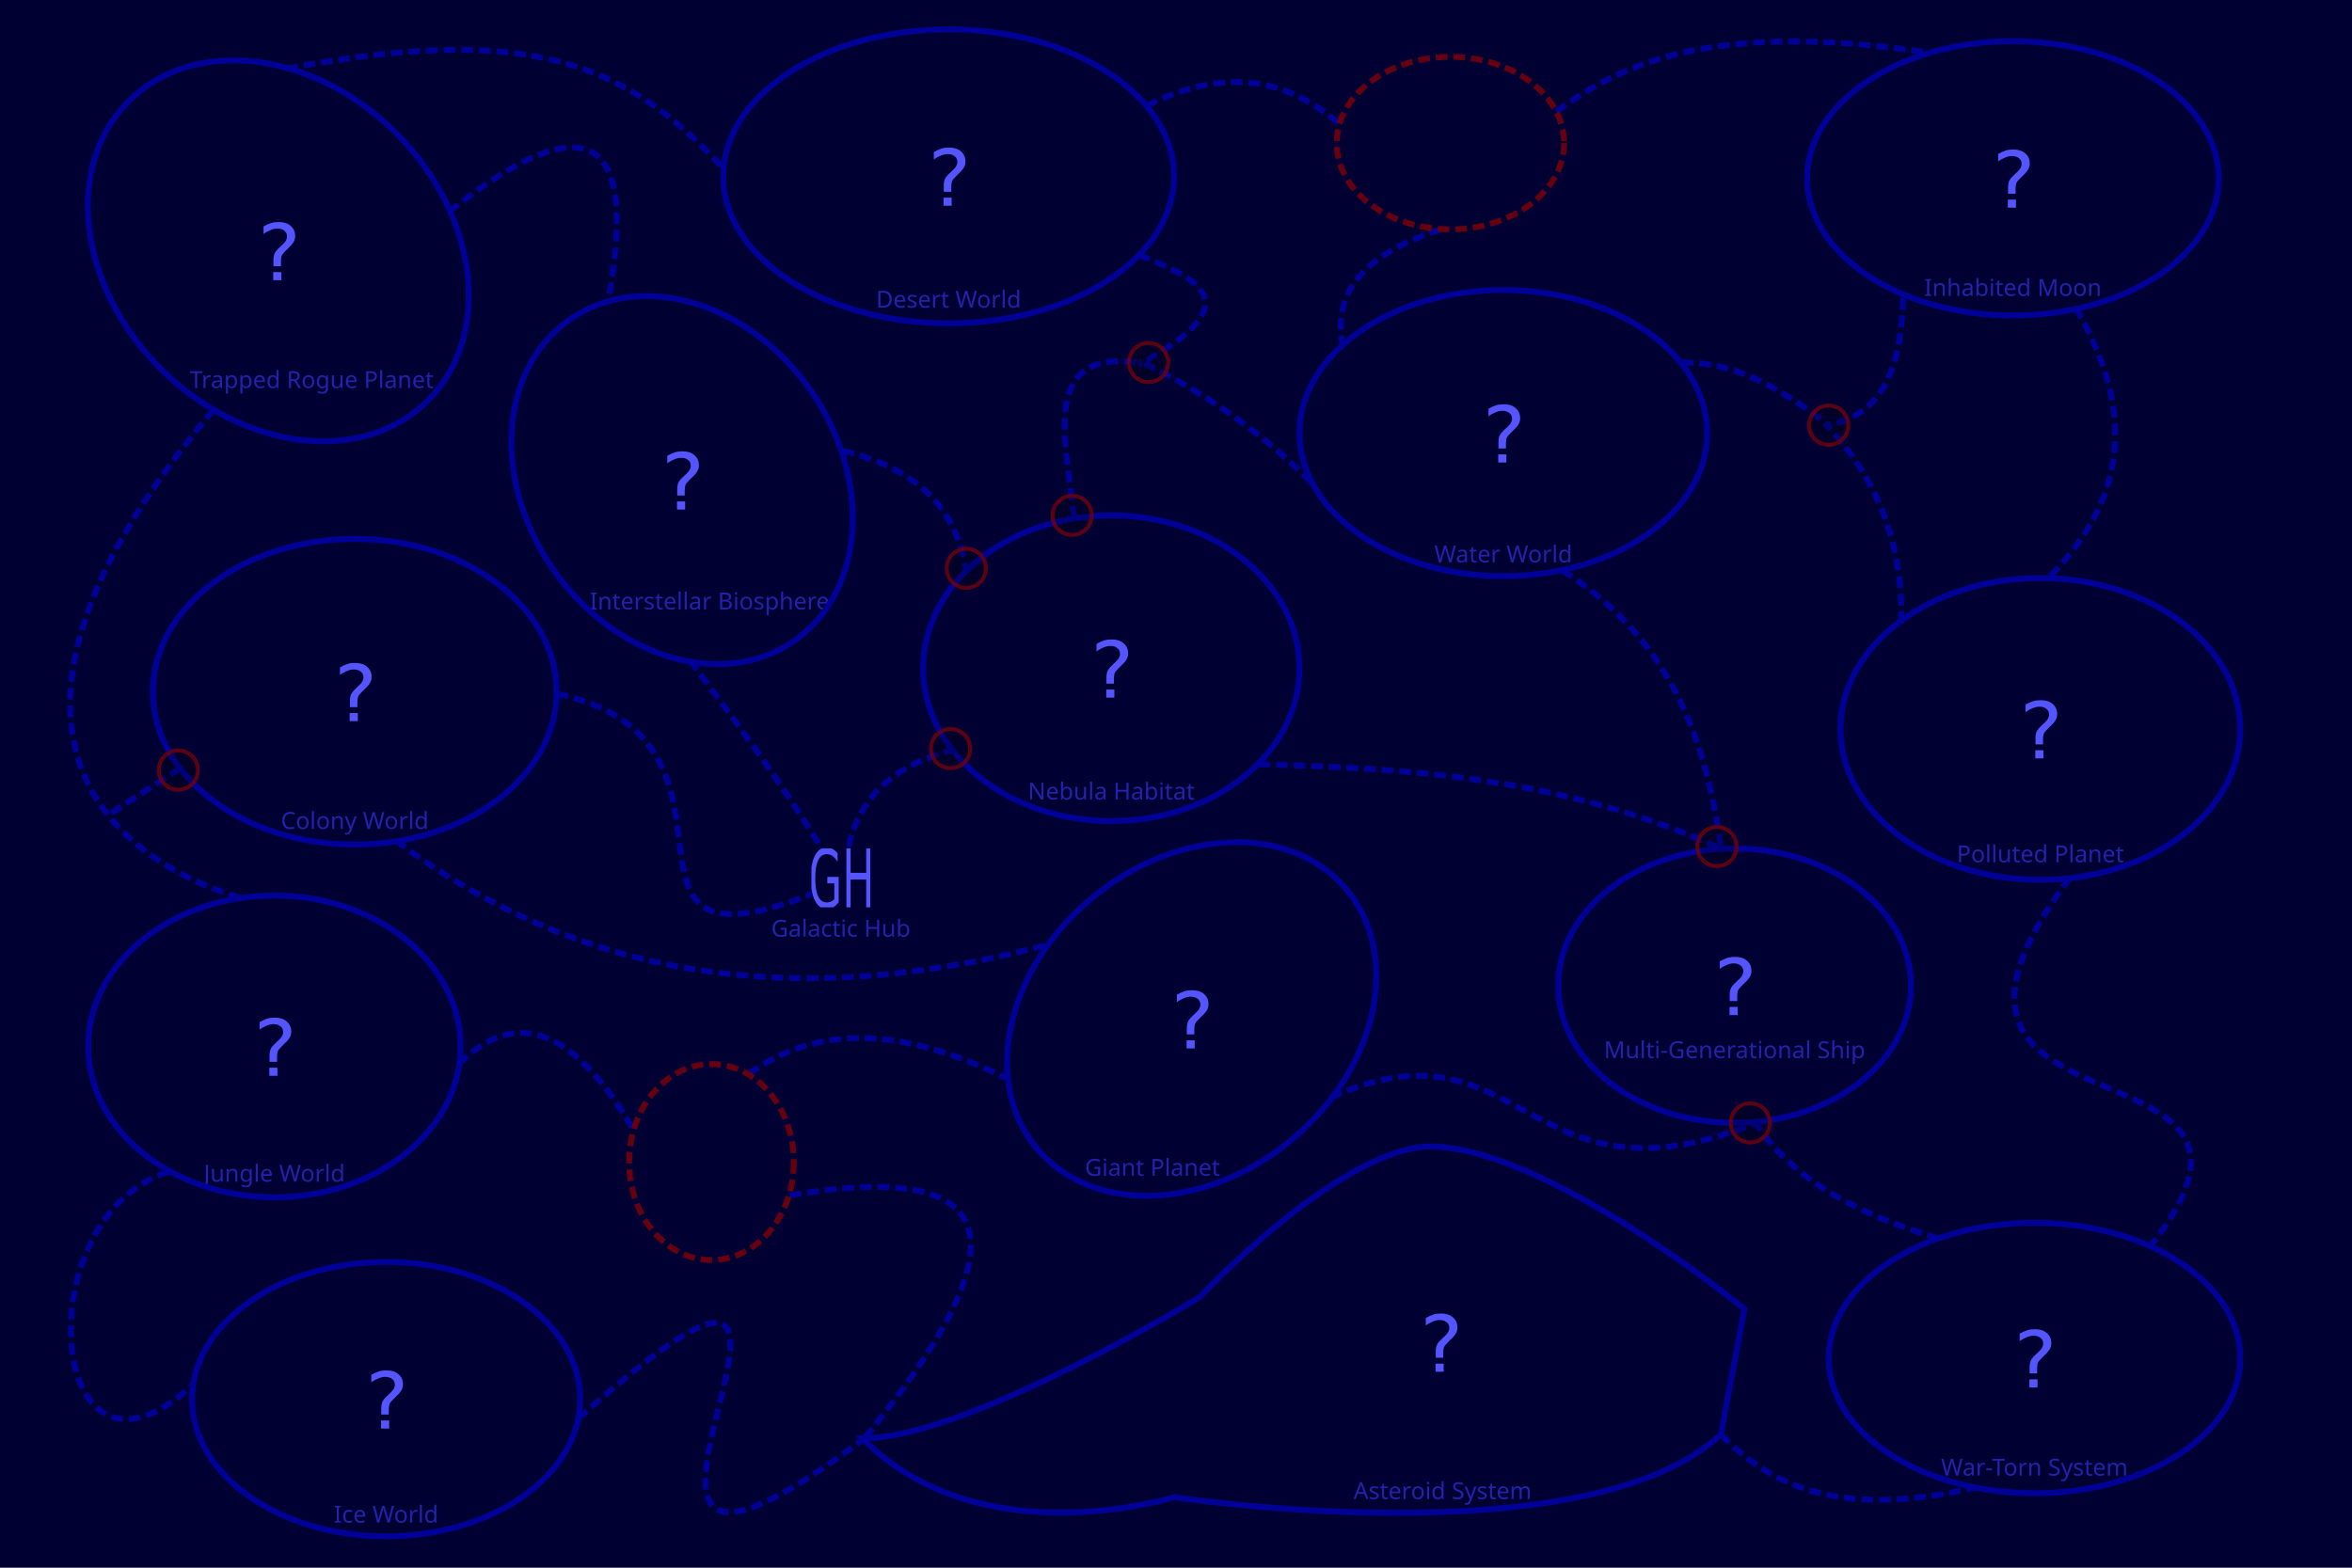
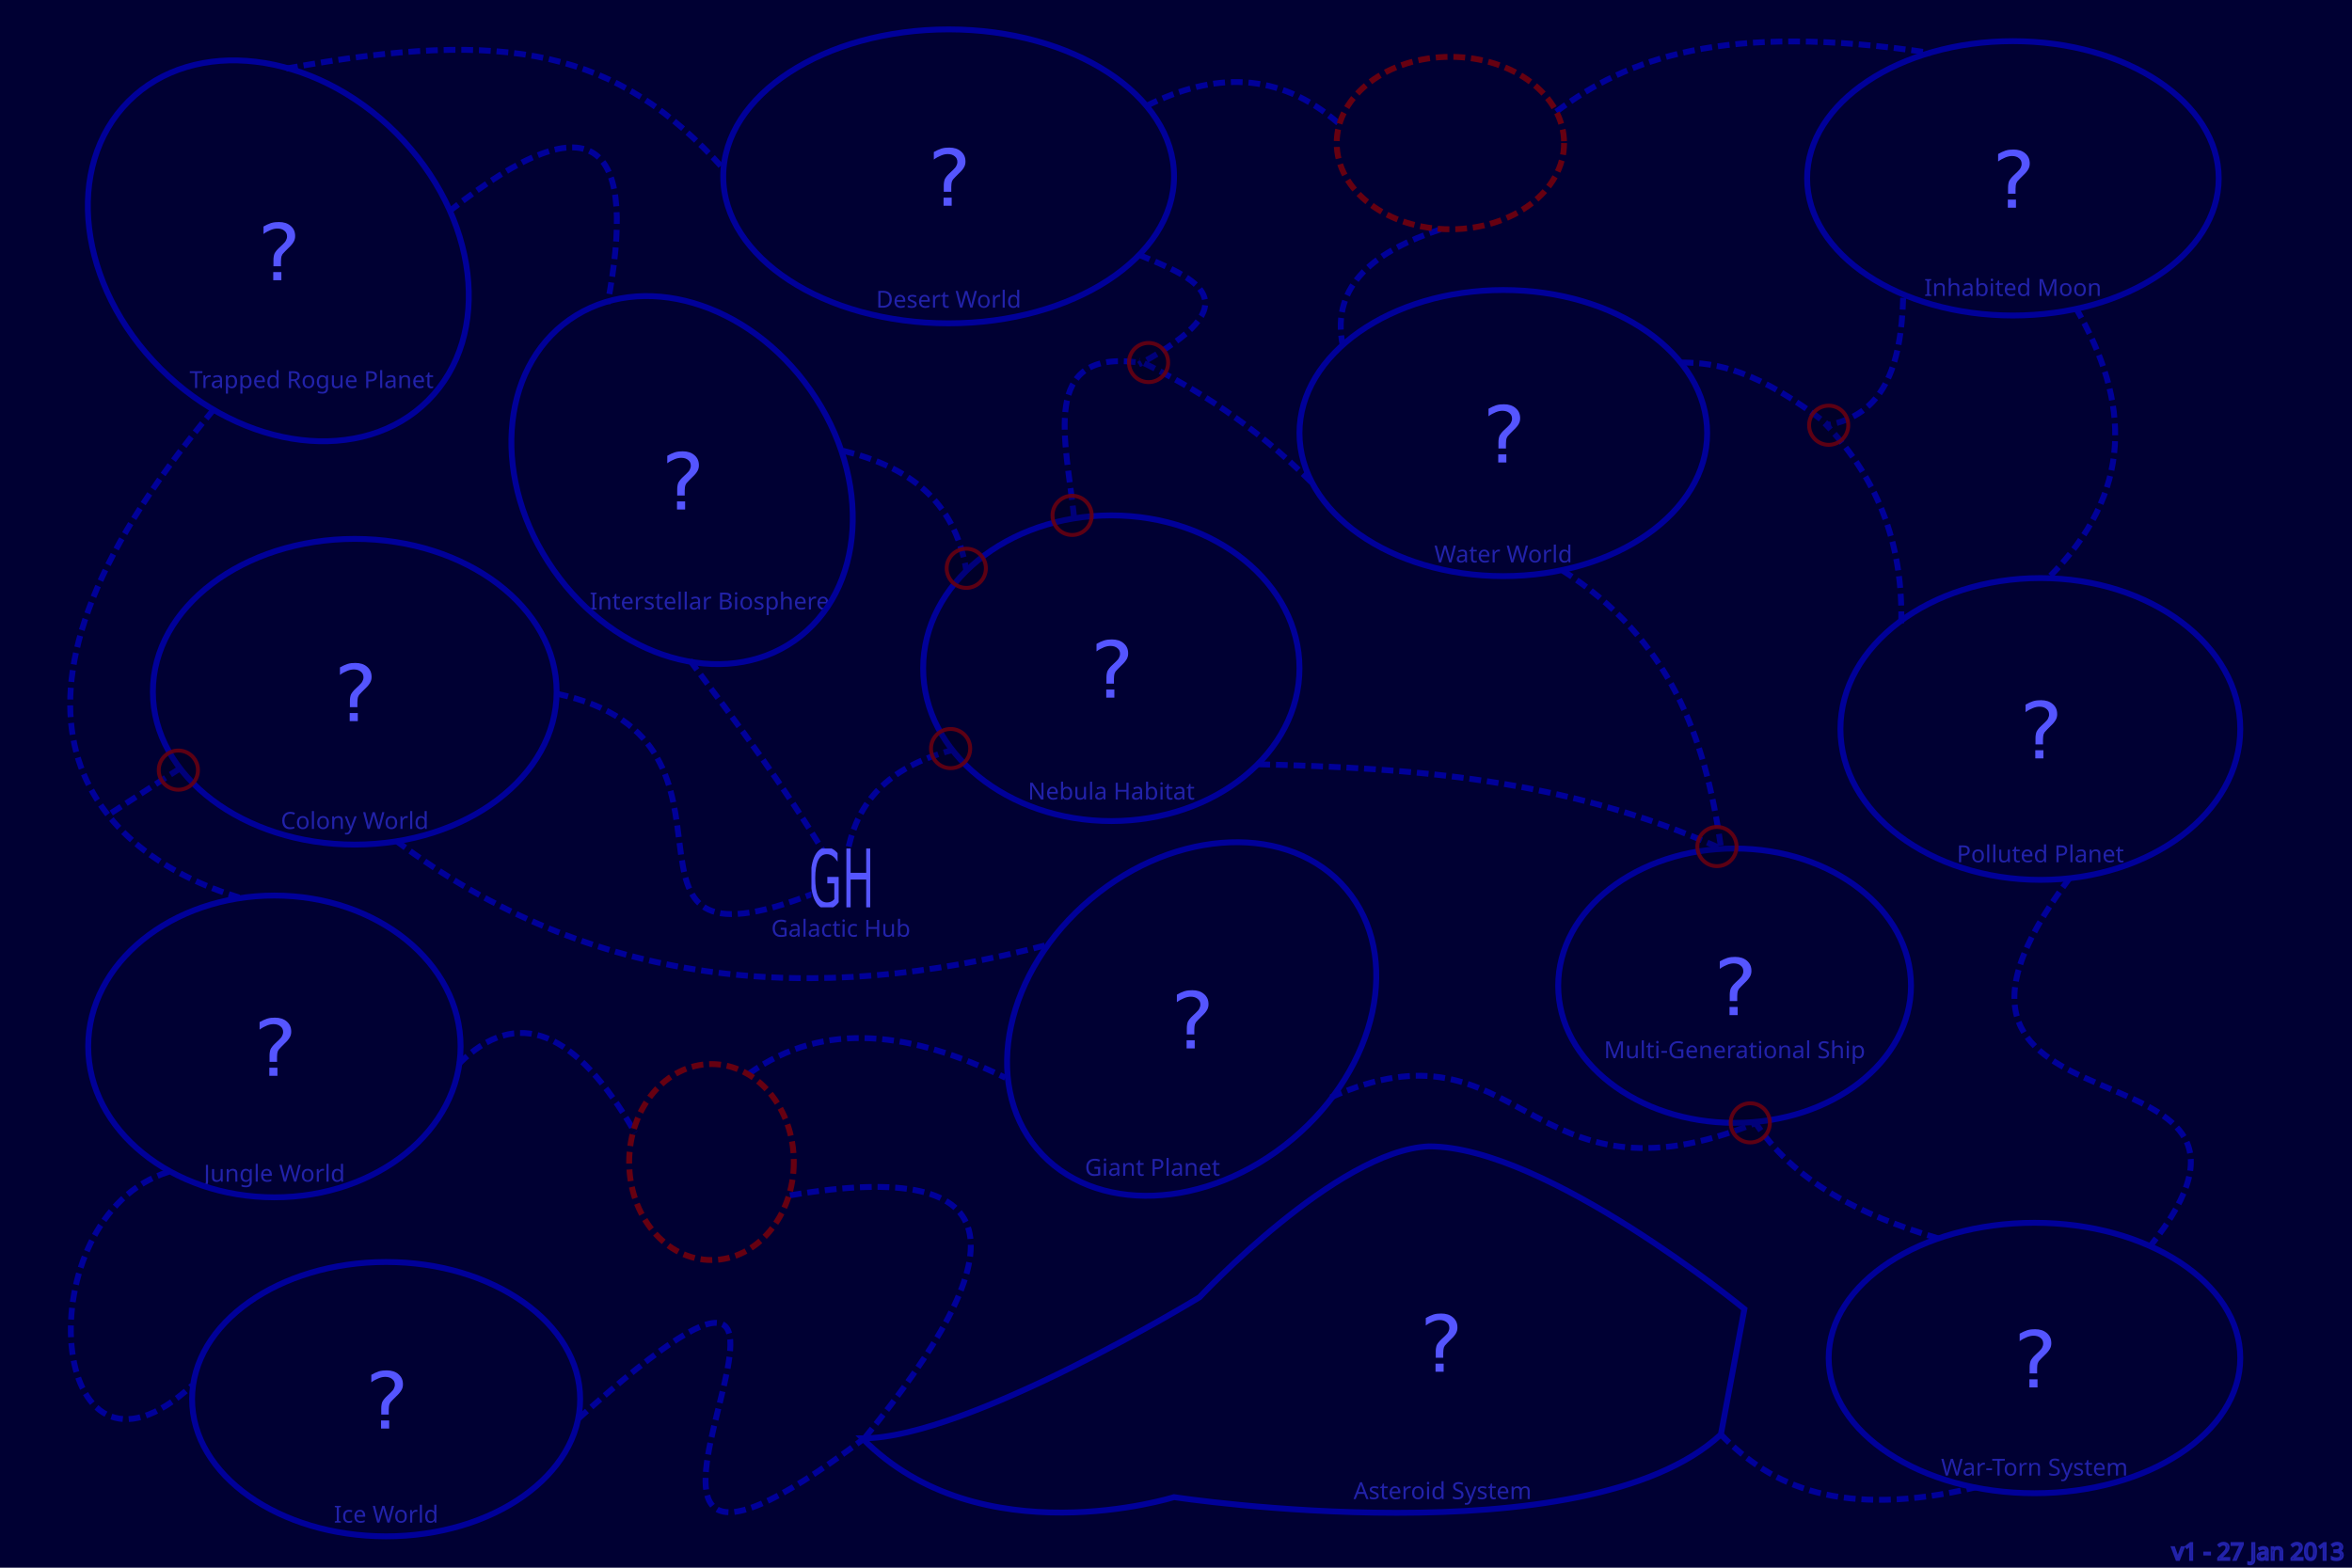
<svg xmlns="http://www.w3.org/2000/svg" xmlns:xlink="http://www.w3.org/1999/xlink" version="1.1" width="1200px" height="800px">
  <defs>
    <style>
            svg {
                font-family: sans-serif;
                font-size: 12px;
            }
            .background { 
                fill: #003;
                stroke: none;
            }

            #map .system .boundary {
                fill: none;
                stroke: #009;
                stroke-width: 3;
            }
            #map .system.hazard .boundary {
                stroke: #601;
                stroke-dasharray: 6 3;
            }
            #map .system .name {
                fill: #22A;
                stroke: none;
                text-anchor: middle;
            }
            #map .path {
                fill: none;
                stroke: #009;
                stroke-width: 3;
                stroke-dasharray: 6 3;
            }
            #map .navpoint {
                fill: #000;
                fill-opacity: 0.2;
                stroke: #601;
                stroke-width: 2;
                stroke-opacity: 0.9;
+             }
+             #version {
+                 fill: none;
+                 stroke: #22A;
+                 text-anchor: end;
            }

            #routes .route .path {
                fill: none;
                stroke: #051;
                stroke-width: 3;
                stroke-linecap: butt;
            }
            #routes .route text {
                fill: #061;
                stroke: none;
            }
            #routes .route text.dst {
                fill: #0A3;
            }
            #routes .route text.left {
                text-anchor: start;
            }
            #routes .route text.middle {
                text-anchor: middle;
            }
            #routes .route text.right {
                text-anchor: end;
            }
            .arrowhead {
                fill: #051;
                stroke: none;
            }

            .popup {
                display: none;
            }
            .popup .mask {
                fill: #000;
                fill-opacity: 0.4;
            }
            .popup .background {
                stroke: #006;
                stroke-width: 3;
            }
            .popup .disabled {
                opacity: 0.4;
            }
            .popup text {
                fill: #55F;
                text-anchor: middle;
            }

            .icon path {
                fill: #55F;
                stroke: none;
            }
            .icon rect {
                fill: #003;
                stroke: none;
            }
        </style>
    <symbol id="icon-sGH" class="icon" viewBox="0,0 54,29" preserveAspectRatio="none">
      <rect x="0" y="0" width="54" height="29" />
      <path d="m 21 25 0 -7.8 -6.4 0 0 -3.2 10.4 0 0 12.5 c -1.5 1.1 -3.2 1.9 -5 2.5 -1.8 0.5 -3.8 0.8 -5.9 0.8 -4.6 -0 -8.1 -1.3 -10.7 -4 -2.7 -2.7 -4 -6.4 -4 -11.2 -0 -4.8 1.3 -8.5 3.8 -11.1 2.6 -2.7 6.1 -4 10.7 -4 1.9 0 3.7 0.2 5.4 0.7 1.7 0.5 3.3 1.2 4.7 2.1 l 0 4.2 c -1.5 -1.2 -3 -2.2 -4.6 -2.8 -1.6 -0.6 -3.4 -0.9 -5.2 -0.9 -3.6 0 -6.3 1 -8 3 -1.8 2 -2.7 5 -2.7 8.9 -0 3.9 0.9 6.9 2.7 8.9 1.8 2 4.5 3 8 3 1.4 0 2.6 -0.1 3.7 -0.4 1.1 -0.2 2.1 -0.6 2.9 -1.1 m 11.3 -25.1 3.9 0 0 12 14.3 0 0 -12 3.9 0 0 29.2 -3.9 0 0 -13.9 -14.3 0 0 13.9 -3.9 0 0 -29.2" />
    </symbol>
    <symbol id="icon-r01" class="icon" viewBox="0,0 54,29" preserveAspectRatio="none">
      <rect x="0" y="0" width="54" height="29" />
      <path d="m 10 3 c -2 0 -3.6 1 -4.6 3 -1 2 -1.5 5 -1.5 9 -0 4 0.5 7 1.5 9 1 2 2.6 3 4.6 3 2 0 3.6 -1 4.6 -3 1 -2 1.5 -5 1.5 -9 -0 -4 -0.5 -7 -1.5 -9 -0.9 -1.9 -2.4 -2.9 -4.5 -2.9 m 0 -3.1 c 3.3 0 5.8 1.3 7.5 3.9 1.7 2.6 2.6 6.3 2.6 11.3 -0 4.9 -0.9 8.7 -2.6 11.3 -1.7 2.6 -4.2 3.9 -7.5 3.9 -3.3 0 -5.8 -1.3 -7.5 -3.9 -1.7 -2.6 -2.6 -6.3 -2.6 -11.3 -0 -4.9 0.9 -8.7 2.6 -11.3 1.7 -2.6 4.2 -3.9 7.5 -3.9 m 17.6 26.3 6.4 0 0 -22.2 -7 1.4 0 -3.6 7 -1.4 3.9 0 0 25.8 6.4 0 0 3.3 -16.8 0 0 -3.3" />
    </symbol>
    <symbol id="icon-r02" class="icon" viewBox="0,0 54,29" preserveAspectRatio="none">
      <rect x="0" y="0" width="54" height="29" />
      <path d="m 10 3 c -2 0 -3.6 1 -4.6 3 -1 2 -1.5 5 -1.5 9 0 4 0.5 7 1.5 9 1 2 2.6 3 4.6 3 2 0 3.6 -1 4.6 -3 1 -2 1.5 -5 1.5 -9 -0 -4 -0.5 -7 -1.5 -9 -1 -2 -2.5 -3 -4.6 -3 m 0 -3.1 c 3.3 0 5.8 1.3 7.5 3.9 1.7 2.6 2.6 6.3 2.6 11.3 -0 4.9 -0.9 8.7 -2.6 11.3 -1.7 2.6 -4.2 3.9 -7.5 3.9 -3.3 0 -5.8 -1.3 -7.5 -3.9 -1.7 -2.6 -2.6 -6.3 -2.6 -11.3 0 -4.9 0.9 -8.7 2.6 -11.3 1.7 -2.6 4.2 -3.9 7.5 -3.9 m 20.4 26.3 13.8 0 0 3.3 -18.5 0 0 -3.3 c 1.5 -1.5 3.5 -3.6 6.1 -6.2 2.6 -2.6 4.2 -4.3 4.9 -5.1 1.3 -1.4 2.1 -2.6 2.6 -3.6 0.5 -1 0.8 -2 0.8 -2.9 -0 -1.5 -0.5 -2.8 -1.6 -3.8 -1.1 -1 -2.5 -1.5 -4.2 -1.5 -1.2 0 -2.5 0.2 -3.9 0.6 -1.4 0.4 -2.8 1.1 -4.4 2 l 0 -4 c 1.6 -0.6 3.1 -1.1 4.5 -1.4 1.4 -0.3 2.6 -0.5 3.8 -0.5 3 0 5.4 0.8 7.2 2.3 1.8 1.5 2.7 3.5 2.7 6.1 -0 1.2 -0.2 2.3 -0.7 3.4 -0.4 1.1 -1.3 2.3 -2.4 3.8 -0.3 0.4 -1.4 1.5 -3.1 3.3 -1.7 1.8 -4.2 4.3 -7.4 7.6" />
    </symbol>
    <symbol id="icon-r03" class="icon" viewBox="0,0 54,29" preserveAspectRatio="none">
      <rect x="0" y="0" width="54" height="29" />
      <path d="m 10 3 c -2 0 -3.6 1 -4.6 3 -1 2 -1.5 5 -1.5 9 0 4 0.5 7 1.5 9 1 2 2.6 3 4.6 3 2 0 3.6 -1 4.6 -3 1 -2 1.5 -5 1.5 -9 -0 -4 -0.5 -7 -1.5 -9 -1 -2 -2.5 -3 -4.6 -3 m 0 -3.1 c 3.3 0 5.8 1.3 7.5 3.9 1.7 2.6 2.6 6.3 2.6 11.3 -0 4.9 -0.9 8.7 -2.6 11.3 -1.7 2.6 -4.2 3.9 -7.5 3.9 -3.3 0 -5.8 -1.3 -7.5 -3.9 -1.7 -2.6 -2.6 -6.3 -2.6 -11.3 0 -4.9 0.9 -8.7 2.6 -11.3 1.7 -2.6 4.2 -3.9 7.5 -3.9 m 29 14 c 1.9 0.4 3.4 1.2 4.4 2.5 1.1 1.3 1.6 2.9 1.6 4.7 -0 2.9 -1 5.1 -3 6.7 -2 1.6 -4.8 2.4 -8.4 2.4 -1.2 0 -2.5 -0.1 -3.8 -0.4 -1.3 -0.2 -2.6 -0.6 -4 -1.1 l 0 -3.8 c 1.1 0.6 2.3 1.1 3.6 1.4 1.3 0.3 2.7 0.5 4.1 0.5 2.5 0 4.4 -0.5 5.6 -1.5 1.3 -1 2 -2.4 2 -4.3 -0 -1.7 -0.6 -3.1 -1.8 -4 -1.2 -1 -2.9 -1.5 -5 -1.5 l -3.4 0 0 -3.2 3.6 0 c 1.9 0 3.4 -0.4 4.5 -1.2 1 -0.8 1.5 -1.9 1.5 -3.4 -0 -1.5 -0.5 -2.6 -1.6 -3.4 -1.1 -0.8 -2.6 -1.2 -4.6 -1.2 -1.1 0 -2.2 0.1 -3.5 0.4 -1.2 0.2 -2.6 0.6 -4.1 1.1 l 0 -3.5 c 1.5 -0.4 2.9 -0.7 4.2 -0.9 1.3 -0.2 2.6 -0.3 3.7 -0.3 3 0 5.4 0.7 7.1 2.1 1.7 1.4 2.6 3.2 2.6 5.5 -0 1.6 -0.5 3 -1.4 4.1 -0.9 1.1 -2.2 1.9 -3.9 2.3" />
    </symbol>
    <symbol id="icon-r04" class="icon" viewBox="0,0 54,29" preserveAspectRatio="none">
      <rect x="0" y="0" width="54" height="29" />
      <path d="m 10 3 c -2,0 -3.6,1 -4.6,3 -1,2 -1.5,5 -1.5,9 0,4,0.5,7 1.5,9,1,2 2.6 3 4.6 3 2 0 3.6 -1 4.6 -3 1 -2 1.5 -5 1.5 -9 -0 -4 -0.5 -7 -1.5 -9 -1 -2 -2.5 -3 -4.6 -3 m 0 -3.1 c 3.3 0 5.8 1.3 7.5 3.9 1.7 2.6 2.6 6.3 2.6 11.3 -0 4.9 -0.9 8.7 -2.6 11.3 -1.7 2.6 -4.2 3.9 -7.5 3.9 -3.3 0 -5.8 -1.3 -7.5 -3.9 -1.7 -2.6 -2.6 -6.3 -2.6 -11.3 0 -4.9 0.9 -8.7 2.6 -11.3 1.7 -2.6 4.2 -3.9 7.5 -3.9 m 27.9 4 -10 15.6 10 0 0 -15.6 -1 -3.4 5 0 0 19 4.2 0 0 3.3 -4.2 0 0 6.9 -3.9 0 0 -6.9 -13.2 0 0 -3.8 12.1 -18.5" />
    </symbol>
    <symbol id="icon-r05" class="icon" viewBox="0,0 54,29" preserveAspectRatio="none">
      <rect x="0" y="0" width="54" height="29" />
      <path d="m 10 3 c -2 0 -3.6 1 -4.6 3 -1 2 -1.5 5 -1.5 9 -0 4 0.5 7 1.5 9 1 2 2.6 3 4.6 3 2 0 3.6 -1 4.6 -3 1 -2 1.5 -5 1.5 -9 -0 -4 -0.5 -7 -1.5 -9 -1 -2 -2.5 -3 -4.6 -3 m 0 -3.1 c 3.3 0 5.8 1.3 7.5 3.9 1.7 2.6 2.6 6.3 2.6 11.3 -0 4.9 -0.9 8.7 -2.6 11.3 -1.7 2.6 -4.2 3.9 -7.5 3.9 -3.3 0 -5.8 -1.3 -7.5 -3.9 -1.7 -2.6 -2.6 -6.3 -2.6 -11.3 -0 -4.9 0.9 -8.7 2.6 -11.3 1.7 -2.6 4.2 -3.9 7.5 -3.9 m 17.1 0.5 15.5 0 0 3.3 -11.9 0 0 7.1 c 0.6 -0.2 1.1 -0.3 1.7 -0.4 0.6 -0.1 1.1 -0.2 1.7 -0.2 3.3 0 5.8 0.9 7.7 2.7 1.9 1.8 2.9 4.2 2.9 7.2 -0 3.1 -1 5.6 -2.9 7.3 -2 1.7 -4.7 2.6 -8.3 2.6 -1.2 0 -2.5 -0.1 -3.8 -0.3 -1.3 -0.2 -2.6 -0.5 -3.9 -0.9 l 0 -4 c 1.2 0.6 2.4 1.1 3.6 1.4 1.2 0.3 2.6 0.5 4 0.5 2.3 0 4 -0.6 5.4 -1.8 1.3 -1.2 2 -2.8 2 -4.8 -0 -2 -0.7 -3.6 -2 -4.8 -1.3 -1.2 -3.1 -1.8 -5.4 -1.8 -1.1 0 -2.1 0.1 -3.2 0.4 -1 0.2 -2.1 0.6 -3.2 1.1 l 0 -14.6" />
    </symbol>
    <symbol id="icon-r06" class="icon" viewBox="0,0 54,29" preserveAspectRatio="none">
      <rect x="0" y="0" width="54" height="29" />
      <path d="m 10 3 c -2 0 -3.6 1 -4.6 3 -1 2 -1.5 5 -1.5 9 0 4 0.5 7 1.5 9 1 2 2.6 3 4.6 3 2 0 3.6 -1 4.6 -3 1 -2 1.5 -5 1.5 -9 -0 -4 -0.5 -7 -1.5 -9 -1 -2 -2.5 -3 -4.6 -3 m 0 -3.1 c 3.3 0 5.8 1.3 7.5 3.9 1.7 2.6 2.6 6.3 2.6 11.3 -0 4.9 -0.9 8.7 -2.6 11.3 -1.7 2.6 -4.2 3.9 -7.5 3.9 -3.3 0 -5.8 -1.3 -7.5 -3.9 -1.7 -2.6 -2.6 -6.3 -2.6 -11.3 0 -4.9 0.9 -8.7 2.6 -11.3 1.7 -2.6 4.2 -3.9 7.5 -3.9 m 26 13.5 c -1.8 0 -3.2 0.6 -4.2 1.8 -1 1.2 -1.5 2.9 -1.5 5 -0 2.1 0.5 3.8 1.5 5 1 1.2 2.4 1.8 4.2 1.8 1.8 0 3.2 -0.6 4.2 -1.8 1 -1.2 1.6 -2.9 1.6 -5 -0 -2.1 -0.5 -3.8 -1.6 -5 -1 -1.2 -2.4 -1.8 -4.2 -1.8 m 7.8 -12.4 0 3.6 c -1 -0.5 -2 -0.8 -3 -1.1 -1 -0.2 -2 -0.4 -3 -0.4 -2.6 0 -4.6 0.9 -6 2.6 -1.4 1.8 -2.1 4.4 -2.3 8 0.8 -1.1 1.7 -2 2.9 -2.6 1.2 -0.6 2.4 -0.9 3.8 -0.9 2.9 0 5.2 0.9 6.9 2.7 1.7 1.8 2.6 4.2 2.6 7.2 -0 3 -0.9 5.4 -2.7 7.2 -1.8 1.8 -4.1 2.7 -7.1 2.7 -3.4 0 -6 -1.3 -7.7 -3.9 -1.8 -2.6 -2.7 -6.3 -2.7 -11.3 0 -4.6 1.1 -8.3 3.3 -11 2.2 -2.7 5.1 -4.1 8.8 -4.1 1 0 2 0.1 3 0.3 1 0.2 2.1 0.5 3.2 0.9" />
    </symbol>
    <symbol id="icon-r07" class="icon" viewBox="0,0 54,29" preserveAspectRatio="none">
      <rect x="0" y="0" width="54" height="29" />
      <path d="m 10 3 c -2 0 -3.6 1 -4.6 3 -1 2 -1.5 5 -1.5 9 0 4 0.5 7 1.5 9 1 2 2.6 3 4.6 3 2 0 3.6 -1 4.6 -3 1 -2 1.5 -5 1.5 -9 -0 -4 -0.5 -7 -1.5 -9 -1 -2 -2.5 -3 -4.6 -3 m 0 -3.1 c 3.3 0 5.8 1.3 7.5 3.9 1.7 2.6 2.6 6.3 2.6 11.3 -0 4.9 -0.9 8.7 -2.6 11.3 -1.7 2.6 -4.2 3.9 -7.5 3.9 -3.3 0 -5.8 -1.3 -7.5 -3.9 -1.7 -2.6 -2.6 -6.3 -2.6 -11.3 0 -4.9 0.9 -8.7 2.6 -11.3 1.7 -2.6 4.2 -3.9 7.5 -3.9 m 16.1 0.5 18.8 0 0 1.7 l -10.6 27.5 -4.1 0 10 -25.8 -14 0 0 -3.3" />
    </symbol>
    <symbol id="icon-r08" class="icon" viewBox="0,0 54,29" preserveAspectRatio="none">
      <rect x="0" y="0" width="54" height="29" />
      <path d="m 10 3 c -2 0 -3.6 1 -4.6 3 -1 2 -1.5 5 -1.5 9 0 4 0.5 7 1.5 9 1 2 2.6 3 4.6 3 2 0 3.6 -1 4.6 -3 1 -2 1.5 -5 1.5 -9 -0 -4 -0.5 -7 -1.5 -9 -1 -2 -2.5 -3 -4.6 -3 m 0 -3.1 c 3.3 0 5.8 1.3 7.5 3.9 1.7 2.6 2.6 6.3 2.6 11.3 -0 4.9 -0.9 8.7 -2.6 11.3 -1.7 2.6 -4.2 3.9 -7.5 3.9 -3.3 0 -5.8 -1.3 -7.5 -3.9 -1.7 -2.6 -2.6 -6.3 -2.6 -11.3 0 -4.9 0.9 -8.7 2.6 -11.3 1.7 -2.6 4.2 -3.9 7.5 -3.9 m 25.5 15.9 c -1.9 0 -3.4 0.5 -4.4 1.5 -1.1 1 -1.6 2.4 -1.6 4.1 -0 1.8 0.5 3.1 1.6 4.1 1.1 1 2.6 1.5 4.4 1.5 1.9 0 3.4 -0.5 4.4 -1.5 1.1 -1 1.6 -2.4 1.6 -4.1 -0 -1.8 -0.5 -3.1 -1.6 -4.1 -1.1 -1 -2.5 -1.5 -4.4 -1.5 m -3.9 -1.7 c -1.7 -0.4 -3 -1.2 -4 -2.4 -0.9 -1.2 -1.4 -2.6 -1.4 -4.2 -0 -2.3 0.8 -4.2 2.5 -5.5 1.7 -1.4 3.9 -2 6.8 -2 2.9 0 5.2 0.7 6.8 2 1.7 1.4 2.5 3.2 2.5 5.5 -0 1.7 -0.5 3.1 -1.4 4.2 -0.9 1.2 -2.2 1.9 -3.9 2.4 1.9 0.4 3.4 1.3 4.4 2.6 1.1 1.3 1.6 2.9 1.6 4.7 -0 2.8 -0.9 5 -2.6 6.5 -1.7 1.5 -4.2 2.3 -7.4 2.3 -3.2 0 -5.7 -0.8 -7.4 -2.3 -1.7 -1.5 -2.6 -3.7 -2.6 -6.5 0 -1.9 0.5 -3.4 1.6 -4.7 1.1 -1.3 2.6 -2.2 4.5 -2.6 m -1.4 -6.2 c -0 1.5 0.5 2.7 1.4 3.5 1 0.8 2.3 1.3 4 1.3 1.7 0 3 -0.4 4 -1.3 1 -0.8 1.4 -2 1.4 -3.5 -0 -1.5 -0.5 -2.7 -1.4 -3.5 -1 -0.8 -2.3 -1.3 -4 -1.3 -1.7 0 -3 0.4 -4 1.3 -0.9 0.8 -1.4 2 -1.4 3.5" />
    </symbol>
    <symbol id="icon-r09" class="icon" viewBox="0,0 54,29" preserveAspectRatio="none">
      <rect x="0" y="0" width="54" height="29" />
      <path d="m 10 3 c -2 0 -3.6 1 -4.6 3 -1 2 -1.5 5 -1.5 9 -0 4 0.5 7 1.5 9 1 2 2.6 3 4.6 3 2 0 3.6 -1 4.6 -3 1 -2 1.5 -5 1.5 -9 -0 -4 -0.5 -7 -1.5 -9 -1 -2 -2.5 -3 -4.6 -3 m 0 -3.1 c 3.3 0 5.8 1.3 7.5 3.9 1.7 2.6 2.6 6.3 2.6 11.3 -0 4.9 -0.9 8.7 -2.6 11.3 -1.7 2.6 -4.2 3.9 -7.5 3.9 -3.3 0 -5.8 -1.3 -7.5 -3.9 -1.7 -2.6 -2.6 -6.3 -2.6 -11.3 -0 -4.9 0.9 -8.7 2.6 -11.3 1.7 -2.6 4.2 -3.9 7.5 -3.9 m 17.2 29.1 0 -3.6 c 1 0.5 2 0.8 3 1.1 1 0.2 2 0.4 3 0.4 2.6 0 4.6 -0.9 6 -2.6 1.4 -1.8 2.2 -4.4 2.4 -8 -0.8 1.1 -1.7 2 -2.9 2.6 -1.2 0.6 -2.4 0.9 -3.8 0.9 -2.9 0 -5.2 -0.9 -6.9 -2.6 -1.7 -1.8 -2.5 -4.2 -2.5 -7.2 -0 -3 0.9 -5.4 2.7 -7.2 1.8 -1.8 4.1 -2.7 7.1 -2.7 3.4 0 5.9 1.3 7.7 3.9 1.8 2.6 2.7 6.3 2.7 11.3 -0 4.6 -1.1 8.3 -3.3 11 -2.2 2.7 -5.1 4.1 -8.8 4.1 -1 0 -2 -0.1 -3 -0.3 -1 -0.2 -2.1 -0.5 -3.2 -0.9 m 7.9 -12.4 c 1.8 0 3.2 -0.6 4.2 -1.8 1 -1.2 1.6 -2.9 1.6 -5 -0 -2.1 -0.5 -3.7 -1.6 -5 -1 -1.2 -2.4 -1.8 -4.2 -1.8 -1.8 0 -3.2 0.6 -4.2 1.8 -1 1.2 -1.5 2.9 -1.5 5 -0 2.1 0.5 3.8 1.5 5 1 1.2 2.4 1.8 4.2 1.8" />
    </symbol>
    <symbol id="icon-r10" class="icon" viewBox="0,0 54,29" preserveAspectRatio="none">
      <rect x="0" y="0" width="54" height="29" />
      <path d="m 0 26 6.4 0 0 -22.2 -7 1.4 0 -3.6 7 -1.4 3.9 0 0 25.8 6.4 0 0 3.3 -16.8 0 0 -3.3 33.3 -23.2 c -2 0 -3.6 1 -4.6 3 -1 2 -1.5 5 -1.5 9 0 4 0.5 7 1.5 9 1 2 2.6 3 4.6 3 2 0 3.6 -1 4.6 -3 1 -2 1.5 -5 1.5 -9 -0 -4 -0.5 -7 -1.5 -9 -1 -2 -2.5 -3 -4.6 -3 m 0 -3.1 c 3.3 0 5.8 1.3 7.5 3.9 1.7 2.6 2.6 6.3 2.6 11.3 -0 4.9 -0.9 8.7 -2.6 11.3 -1.7 2.6 -4.2 3.9 -7.5 3.9 -3.3 0 -5.8 -1.3 -7.5 -3.9 -1.7 -2.6 -2.6 -6.3 -2.6 -11.3 0 -4.9 0.9 -8.7 2.6 -11.3 1.7 -2.6 4.2 -3.9 7.5 -3.9" />
    </symbol>
    <symbol id="icon-r11" class="icon" viewBox="0,0 54,29" preserveAspectRatio="none">
      <rect x="0" y="0" width="54" height="29" />
      <path d="m 0 26 6.4 0 0 -22.2 -7 1.4 0 -3.6 7 -1.4 3.9 0 0 25.8 6.4 0 0 3.3 -16.8 0 0 -3.3 25.5 0 6.4 0 0 -22.2 -7 1.4 0 -3.6 7 -1.4 3.9 0 0 25.8 6.4 0 0 3.3 -16.8 0 0 -3.3" />
    </symbol>
    <symbol id="icon-r12" class="icon" viewBox="0,0 54,29" preserveAspectRatio="none">
      <rect x="0" y="0" width="54" height="29" />
      <path d="m 0 26 6.4 0 0 -22.2 -7 1.4 0 -3.6 7 -1.4 3.9 0 0 25.8 6.4 0 0 3.3 -16.8 0 0 -3.3 28.2 0 13.8 0 0 3.3 -18.5 0 0 -3.3 c 1.5 -1.5 3.5 -3.6 6.1 -6.2 2.6 -2.6 4.2 -4.3 4.9 -5.1 1.3 -1.4 2.1 -2.6 2.6 -3.6 0.5 -1 0.8 -2 0.8 -2.9 -0 -1.5 -0.5 -2.8 -1.6 -3.8 -1.1 -1 -2.5 -1.5 -4.2 -1.5 -1.2 0 -2.5 0.2 -3.9 0.6 -1.4 0.4 -2.8 1.1 -4.4 2 l 0 -4 c 1.6 -0.6 3.1 -1.1 4.5 -1.4 1.4 -0.3 2.6 -0.5 3.8 -0.5 3 0 5.4 0.8 7.2 2.3 1.8 1.5 2.7 3.5 2.7 6.1 -0 1.2 -0.2 2.3 -0.7 3.4 -0.4 1.1 -1.3 2.3 -2.4 3.8 -0.3 0.4 -1.4 1.5 -3.1 3.3 -1.7 1.8 -4.2 4.3 -7.4 7.6" />
    </symbol>
    <symbol id="icon-r13" class="icon" viewBox="0,0 54,29" preserveAspectRatio="none">
      <rect x="0" y="0" width="54" height="29" />
      <path d="m 0 26 6.4 0 0 -22.2 -7 1.4 0 -3.6 7 -1.4 3.9 0 0 25.8 6.4 0 0 3.3 -16.8 0 0 -3.3 36.8 -12.3 c 1.9 0.4 3.4 1.2 4.4 2.5 1.1 1.3 1.6 2.9 1.6 4.7 -0 2.9 -1 5.1 -3 6.7 -2 1.6 -4.8 2.4 -8.4 2.4 -1.2 0 -2.5 -0.1 -3.8 -0.4 -1.3 -0.2 -2.6 -0.6 -4 -1.1 l 0 -3.8 c 1.1 0.6 2.3 1.1 3.6 1.4 1.3 0.3 2.7 0.5 4.1 0.5 2.5 0 4.4 -0.5 5.6 -1.5 1.3 -1 2 -2.4 2 -4.3 -0 -1.7 -0.6 -3.1 -1.8 -4 -1.2 -1 -2.9 -1.5 -5 -1.5 l -3.4 0 0 -3.2 3.6 0 c 1.9 0 3.4 -0.4 4.5 -1.2 1 -0.8 1.5 -1.9 1.5 -3.4 -0 -1.5 -0.5 -2.6 -1.6 -3.4 -1.1 -0.8 -2.6 -1.2 -4.6 -1.2 -1.1 0 -2.2 0.1 -3.5 0.4 -1.2 0.2 -2.6 0.6 -4.1 1.1 l 0 -3.5 c 1.5 -0.4 2.9 -0.7 4.2 -0.9 1.3 -0.2 2.6 -0.3 3.7 -0.3 3 0 5.4 0.7 7.1 2.1 1.7 1.4 2.6 3.2 2.6 5.5 -0 1.6 -0.5 3 -1.4 4.1 -0.9 1.1 -2.2 1.9 -3.9 2.3" />
    </symbol>
    <symbol id="icon-r14" class="icon" viewBox="0,0 54,29" preserveAspectRatio="none">
      <rect x="0" y="0" width="54" height="29" />
      <path d="m 0 26 6.4,0 0,-22.2 -7,1.4 0,-3.6 7,-1.4 3.9,0 0,25.8 6.4,0 0,3.3 -16.8,0 0,-3.3 35.7,-22.3 m -10,15.6 10,0 0,-15.6 -1,-3.4 5,0 0,19 4.2,0 0,3.3 -4.2,0 0,6.9 -3.9,0 0,-6.9 -13.2,0 0,-3.8 12.1,-18.5" />
    </symbol>
    <symbol id="icon-rUN" class="icon" viewBox="0,0 29,29" preserveAspectRatio="none">
      <rect x="0" y="0" width="29" height="29" />
      <path d="m 12 25 4 0 0 5 -4 0 0 -5 3.8 -2.9 -3.7 0 0 -3 c -0 -1.3 0.2 -2.4 0.5 -3.2 0.4 -0.8 1.1 -1.8 2.3 -2.9 l 1.8 -1.7 c 0.7 -0.7 1.3 -1.3 1.6 -2 0.3 -0.6 0.5 -1.2 0.5 -1.9 -0 -1.2 -0.4 -2.1 -1.3 -2.8 -0.8 -0.7 -2 -1.1 -3.4 -1.1 -1 0 -2.1 0.2 -3.3 0.7 -1.2 0.5 -2.4 1.1 -3.6 2 l 0 -3.7 c 1.2 -0.7 2.5 -1.3 3.7 -1.7 1.3 -0.4 2.6 -0.5 3.9 -0.5 2.4 0 4.3 0.6 5.8 1.9 1.5 1.3 2.2 2.9 2.2 5 -0 1 -0.2 1.9 -0.7 2.8 -0.5 0.9 -1.3 1.9 -2.5 3 l -1.7 1.7 c -0.6 0.6 -1 1.1 -1.3 1.4 -0.2 0.3 -0.4 0.7 -0.5 1 -0.1 0.3 -0.1 0.6 -0.2 1 -0 0.4 -0.1 0.9 -0.1 1.6 l 0 2.4" />
    </symbol>
    <marker id="arrowhead" viewBox="0 0 10 10" preserveAspectRatio="none" refX="7" refY="5" markerUnits="strokeWidth" markerWidth="2" markerHeight="4" orient="auto">
      <path class="arrowhead" d="M 0,0 10,5, 0,10 z" />
    </marker>
  </defs>
  <rect id="background" class="background" x="0" y="0" width="1200" height="800" />
  <g id="map">
    <path class="path" d="M 146,35 C 260,14 315,26 369,86" />
    <path class="path" d="M 229,108 c 77,-61 96,-32 81,47" />
    <path class="path" d="M 109,209 c -132,157 -59,227 13,249" />
    <path class="path" d="M 352,337 c 24,32 48,64 69,99" />
    <path class="path" d="M 284,354 c 113,24 11,149 131,102" />
    <path class="path" d="M 202,429 c 100,75 212,85 333,53" />
    <path class="path" d="M 234,543 c 30,-30 60,-17 90,35" />
    <path class="path" d="M 382,548 c 39,-28 84,-21 131,2" />
    <path class="path" d="M 86,598 c -74,23 -62,177 12,109" />
    <path class="path" d="M 403,610 C 521,590 517,641 441,734" />
    <path class="path" d="M 295,724 c 184,-165 -43,152 146,10" />
    <path class="path" d="M 585,54 C 619,37 652,36 683,63" />
    <path class="path" d="M 735,117 C 702,128 679,145 685,176" />
    <path class="path" d="M 581,130 c 29,12 59,24 0,56" />
    <path class="path" d="M 548,264 C 544,225 530,178 581,185" />
    <path class="path" d="M 669,246 C 640,217 610,198 581,184" />
    <path class="path" d="M 430,230 c 33,8 57,25 63,61" />
    <path class="path" d="M 679,560 c 98,-44 99,61 217,13" />
    <path class="path" d="M 642,390 c 78,2 156,7 236,43" />
    <path class="path" d="M 797,291 c 55,35 73,85 81,141" />
    <path class="path" d="M 794,57 C 830,30 879,11 985,27" />
    <path class="path" d="M 1059,157 c 28,48 30,94 -14,138" />
    <path class="path" d="M 971,152 c -1,35 -10,60 -39,65" />
    <path class="path" d="M 858,185 c 18,0 39,4 75,32" />
    <path class="path" d="M 970,318 C 971,281 960,246 931,216" />
    <path class="path" d="M 895,572 c 20,31 54,48 94,60" />
    <path class="path" d="M 1056,448 c -107,142 131,75 41,188" />
    <path class="path" d="M 878,732 c 26,27 62,43 130,27" />
    <path class="path" d="M 433,432 c 5,-22 19,-40 52,-49" />
    <path class="path" d="M 92,392 l -37,24" />
    <g id="sAS" class="system">
      <text class="name" x="736" y="765">Asteroid System</text>
      <text class="name race" x="736" y="601" />
      <path class="boundary" d="m 440,734 c 54,0 172,-72 172,-72 0,0 70,-75 117,-77 60,0 161,83 161,83 0,0 -12,64 -12,64 -69,64 -279,32 -279,32 0,0 -99,31 -159,-30 z" />
      <use class="thumb" x="720" y="670" width="30" height="30" xlink:href="#icon-rUN" />
    </g>
    <g id="sCW" class="system">
      <text class="name" x="181" y="423">Colony World</text>
      <text class="name race" x="181" y="288" />
      <ellipse class="boundary" cx="181" cy="353" rx="103" ry="78" />
      <use class="thumb" x="166" y="338" width="30" height="30" xlink:href="#icon-rUN" />
    </g>
    <g id="sDW" class="system">
      <text class="name" x="484" y="157">Desert World</text>
      <text class="name race" x="484" y="28" />
      <ellipse class="boundary" cx="484" cy="90" rx="115" ry="75" />
      <use class="thumb" x="469" y="75" width="30" height="30" xlink:href="#icon-rUN" />
    </g>
    <g id="sGH" class="system">
      <text class="name" x="429" y="478">Galactic Hub</text>
      <use class="thumb" x="414" y="433" width="30" height="30" xlink:href="#icon-sGH" />
    </g>
    <g id="sGP" class="system">
      <text class="name" x="588" y="600">Giant Planet</text>
      <text class="name race" x="636" y="444" />
      <ellipse class="boundary" cx="608" cy="520" rx="80" ry="103" transform="rotate(50 608,520)" />
      <use class="thumb" x="593" y="505" width="30" height="30" xlink:href="#icon-rUN" />
    </g>
    <g id="sIB" class="system">
      <text class="name" x="362" y="311">Interstellar Biosphere</text>
      <text class="name race" x="332" y="167" />
      <ellipse class="boundary" cx="348" cy="245" rx="100" ry="80" transform="rotate(55 348,245)" />
      <use class="thumb" x="333" y="230" width="30" height="30" xlink:href="#icon-rUN" />
    </g>
    <g id="sIM" class="system">
      <text class="name" x="1027" y="151">Inhabited Moon</text>
      <text class="name race" x="1027" y="35" />
      <ellipse class="boundary" cx="1027" cy="91" rx="105" ry="70" />
      <use class="thumb" x="1012" y="76" width="30" height="30" xlink:href="#icon-rUN" />
    </g>
    <g id="sIW" class="system">
      <text class="name" x="197" y="777">Ice World</text>
      <text class="name race" x="197" y="658" />
      <ellipse class="boundary" cx="197" cy="714" rx="99" ry="70" />
      <use class="thumb" x="182" y="699" width="30" height="30" xlink:href="#icon-rUN" />
    </g>
    <g id="sJW" class="system">
      <text class="name" x="140" y="603">Jungle World</text>
      <text class="name race" x="140" y="471" />
      <ellipse class="boundary" cx="140" cy="534" rx="95" ry="77" />
      <use class="thumb" x="125" y="519" width="30" height="30" xlink:href="#icon-rUN" />
    </g>
    <g id="sMS" class="system">
      <text class="name" x="885" y="540">Multi-Generational Ship</text>
      <text class="name race" x="885" y="450" />
      <ellipse class="boundary" cx="885" cy="503" rx="90" ry="70" />
      <use class="thumb" x="870" y="488" width="30" height="30" xlink:href="#icon-rUN" />
    </g>
    <g id="sNH" class="system">
      <text class="name" x="567" y="408">Nebula Habitat</text>
      <text class="name race" x="567" y="280" />
      <ellipse class="boundary" cx="567" cy="341" rx="96" ry="78" />
      <use class="thumb" x="552" y="326" width="30" height="30" xlink:href="#icon-rUN" />
    </g>
    <g id="sPP" class="system">
      <text class="name" x="1041" y="440">Polluted Planet</text>
      <text class="name race" x="1041" y="309" />
      <ellipse class="boundary" cx="1041" cy="372" rx="102" ry="77" />
      <use class="thumb" x="1026" y="357" width="30" height="30" xlink:href="#icon-rUN" />
    </g>
    <g id="sRP" class="system">
      <text class="name" x="159" y="198">Trapped Rogue Planet</text>
      <text class="name race" x="121" y="45" />
      <ellipse class="boundary" cx="142" cy="128" rx="108" ry="85" transform="rotate(45 142,128)" />
      <use class="thumb" x="127" y="113" width="30" height="30" xlink:href="#icon-rUN" />
    </g>
    <g id="sSG" class="system hazard">
      <ellipse class="boundary" cx="363" cy="593" rx="42" ry="50" />
    </g>
    <g id="sSN" class="system hazard">
      <ellipse class="boundary" cx="740" cy="73" rx="58" ry="44" />
    </g>
    <g id="sWS" class="system">
      <text class="name" x="1038" y="753">War-Torn System</text>
      <text class="name race" x="1038" y="637" />
      <ellipse class="boundary" cx="1038" cy="693" rx="105" ry="69" />
      <use class="thumb" x="1023" y="678" width="30" height="30" xlink:href="#icon-rUN" />
    </g>
    <g id="sWW" class="system">
      <text class="name" x="767" y="287">Water World</text>
      <text class="name race" x="767" y="161" />
      <ellipse class="boundary" cx="767" cy="221" rx="104" ry="73" />
      <use class="thumb" x="752" y="206" width="30" height="30" xlink:href="#icon-rUN" />
    </g>
    <circle class="navpoint" cx="91" cy="393" r="10" />
    <circle class="navpoint" cx="485" cy="382" r="10" />
    <circle class="navpoint" cx="493" cy="290" r="10" />
    <circle class="navpoint" cx="547" cy="263" r="10" />
    <circle class="navpoint" cx="586" cy="185" r="10" />
    <circle class="navpoint" cx="876" cy="432" r="10" />
    <circle class="navpoint" cx="893" cy="573" r="10" />
    <circle class="navpoint" cx="933" cy="217" r="10" />
+     <text id="version" x="1196" y="796">v1 - 27 Jan 2013</text>
  </g>
  <g id="routes">
    </g>
  <g id="popupSystem" class="popup">
    <rect class="mask" x="0" y="0" width="1200" height="800" />
    <svg class="display" x="450" y="260" viewport="0,0 300,280">
      <rect class="background" x="0" y="0" width="300" height="280" />
      <g class="race r01">
        <use class="thumb" x="30" y="20" width="30" height="30" xlink:href="#icon-r01" />
        <text class="name" x="45" y="65">Nillis</text>
      </g>
      <g class="race r02">
        <use class="thumb" x="100" y="20" width="30" height="30" xlink:href="#icon-r02" />
        <text class="name" x="115" y="65">Volois</text>
      </g>
      <g class="race r03">
        <use class="thumb" x="170" y="20" width="30" height="30" xlink:href="#icon-r03" />
        <text class="name" x="185" y="65">Graw</text>
      </g>
      <g class="race r04">
        <use class="thumb" x="240" y="20" width="30" height="30" xlink:href="#icon-r04" />
        <text class="name" x="255" y="65">Niks</text>
      </g>
      <g class="race r05">
        <use class="thumb" x="30" y="85" width="30" height="30" xlink:href="#icon-r05" />
        <text class="name" x="45" y="130">Dell</text>
      </g>
      <g class="race r06">
        <use class="thumb" x="100" y="85" width="30" height="30" xlink:href="#icon-r06" />
        <text class="name" x="115" y="130">Humans</text>
      </g>
      <g class="race r07">
        <use class="thumb" x="170" y="85" width="30" height="30" xlink:href="#icon-r07" />
        <text class="name" x="185" y="130">Shenna</text>
      </g>
      <g class="race r08">
        <use class="thumb" x="240" y="85" width="30" height="30" xlink:href="#icon-r08" />
        <text class="name" x="255" y="130">Yxklyx</text>
      </g>
      <g class="race r09">
        <use class="thumb" x="30" y="150" width="30" height="30" xlink:href="#icon-r09" />
        <text class="name" x="45" y="195">Zum</text>
      </g>
      <g class="race r10">
        <use class="thumb" x="100" y="150" width="30" height="30" xlink:href="#icon-r10" />
        <text class="name" x="115" y="195">Eeepeeep</text>
      </g>
      <g class="race r11">
        <use class="thumb" x="170" y="150" width="30" height="30" xlink:href="#icon-r11" />
        <text class="name" x="185" y="195">Whynoms</text>
      </g>
      <g class="race r12">
        <use class="thumb" x="240" y="150" width="30" height="30" xlink:href="#icon-r12" />
        <text class="name" x="255" y="195">Cholos</text>
      </g>
      <g class="race r13">
        <use class="thumb" x="30" y="215" width="30" height="30" xlink:href="#icon-r13" />
        <text class="name" x="45" y="260">Wollow</text>
      </g>
      <g class="race r14">
        <use class="thumb" x="100" y="215" width="30" height="30" xlink:href="#icon-r14" />
        <text class="name" x="115" y="260">Qossoth</text>
      </g>
      <g class="race rUN">
        <use class="thumb" x="240" y="215" width="30" height="30" xlink:href="#icon-rUN" />
        <text class="name" x="255" y="260">unknown</text>
      </g>
    </svg>
  </g>
</svg>
